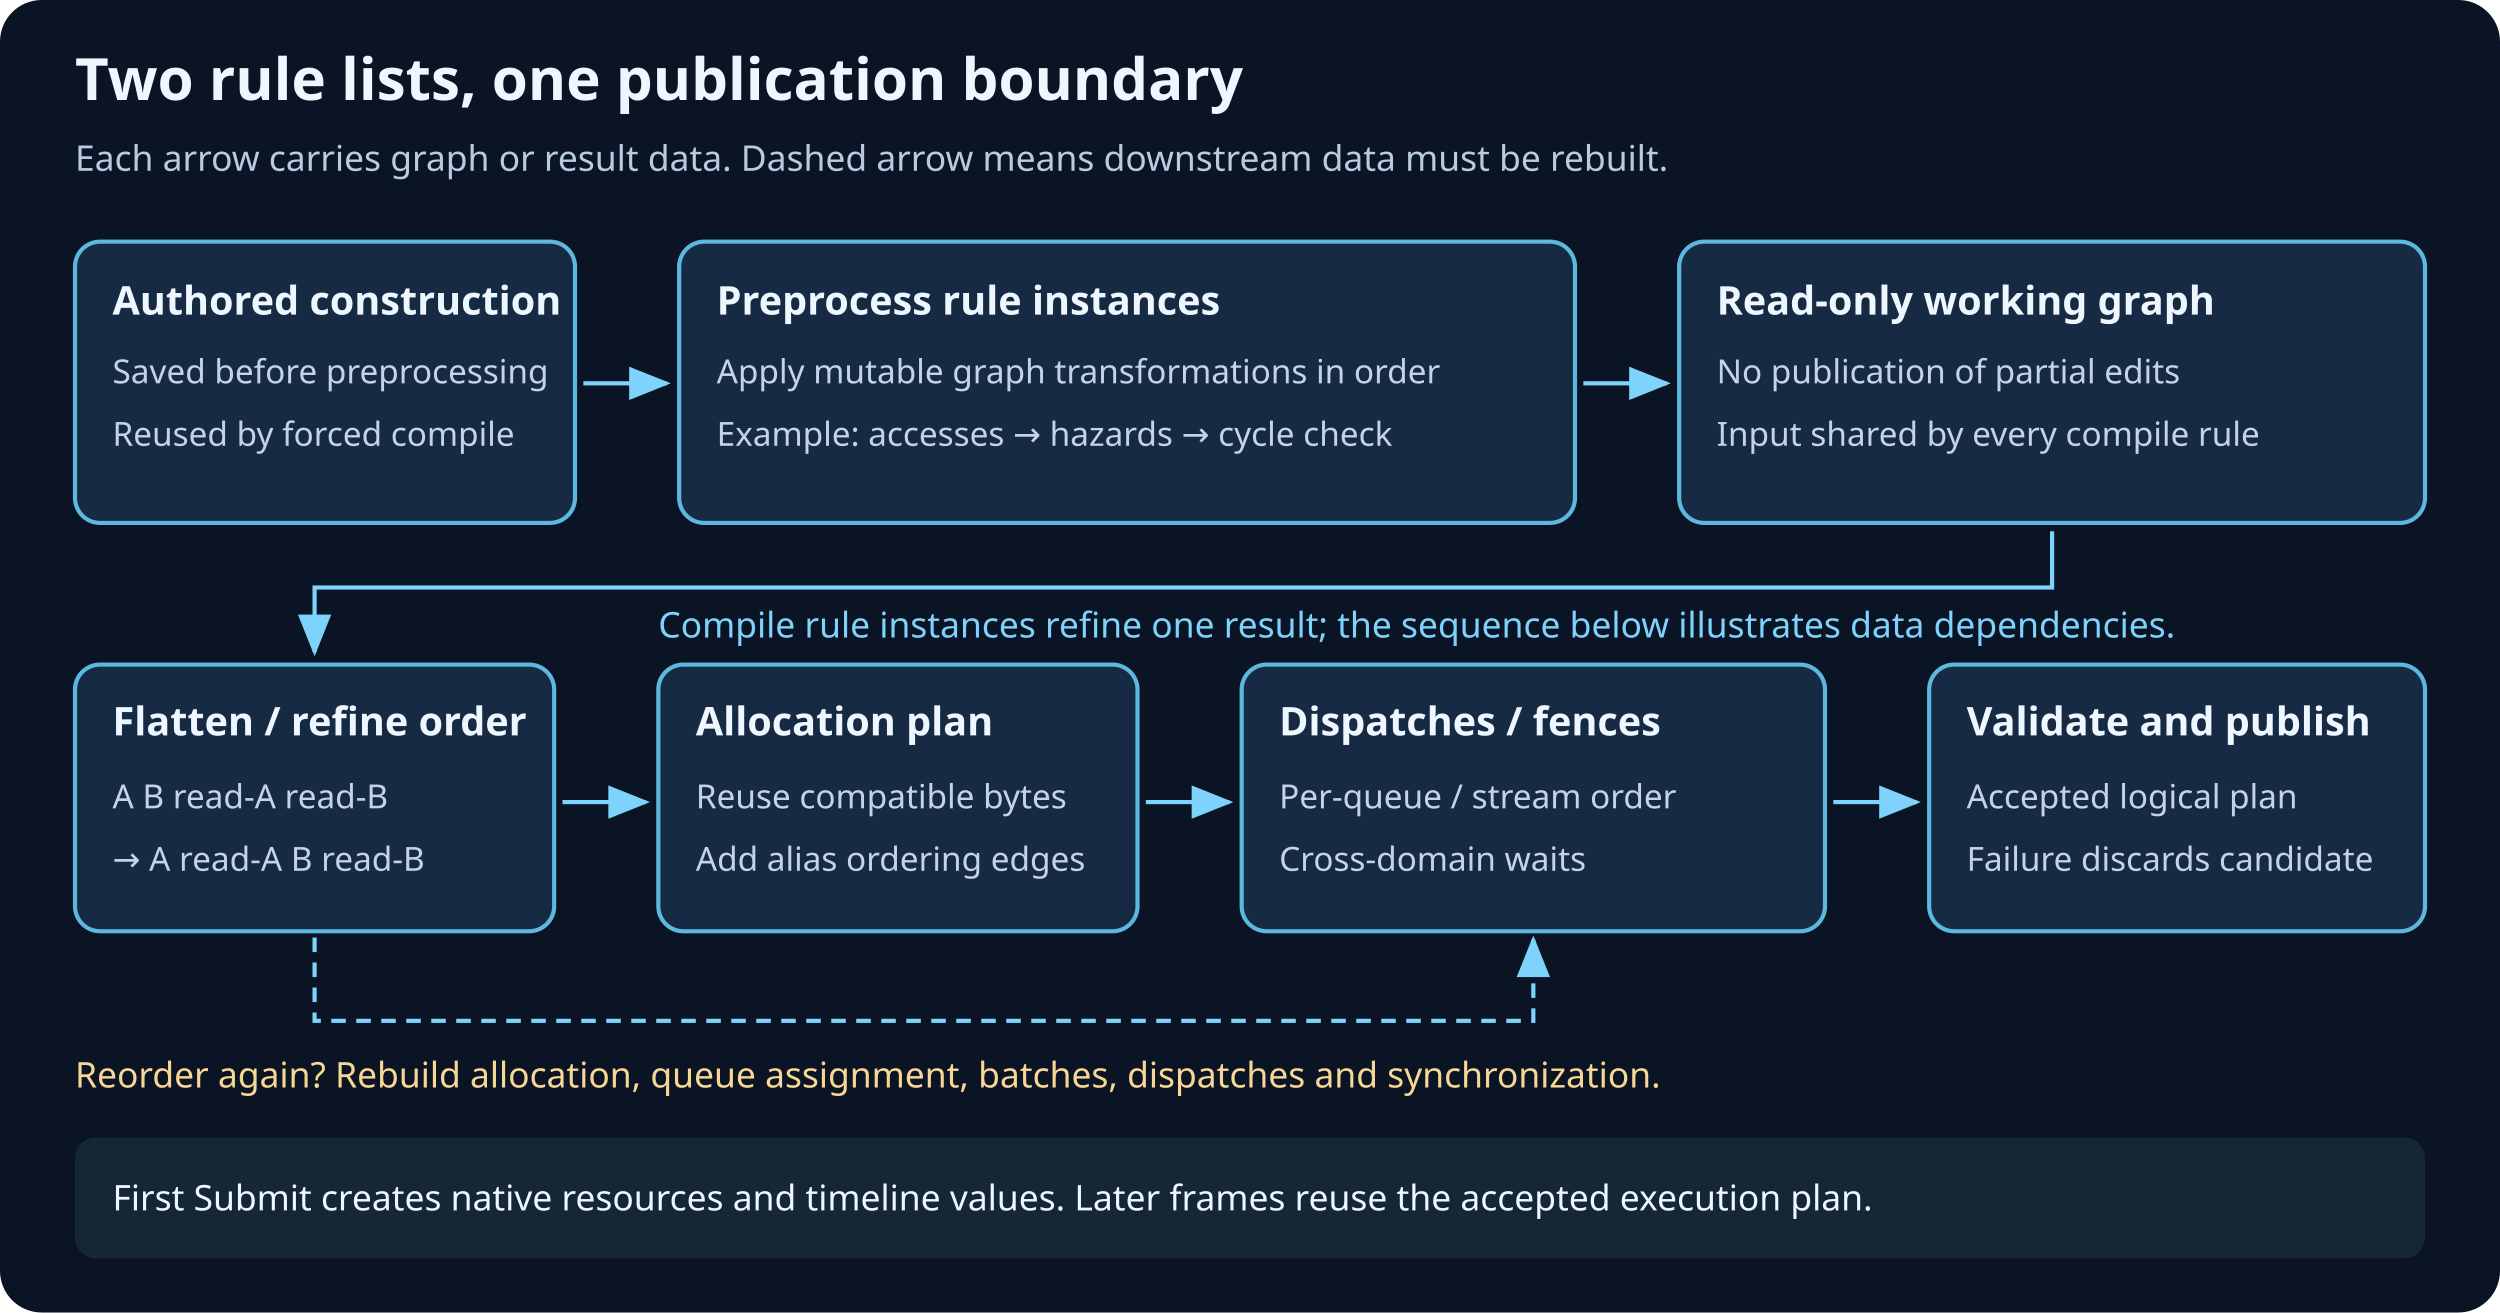
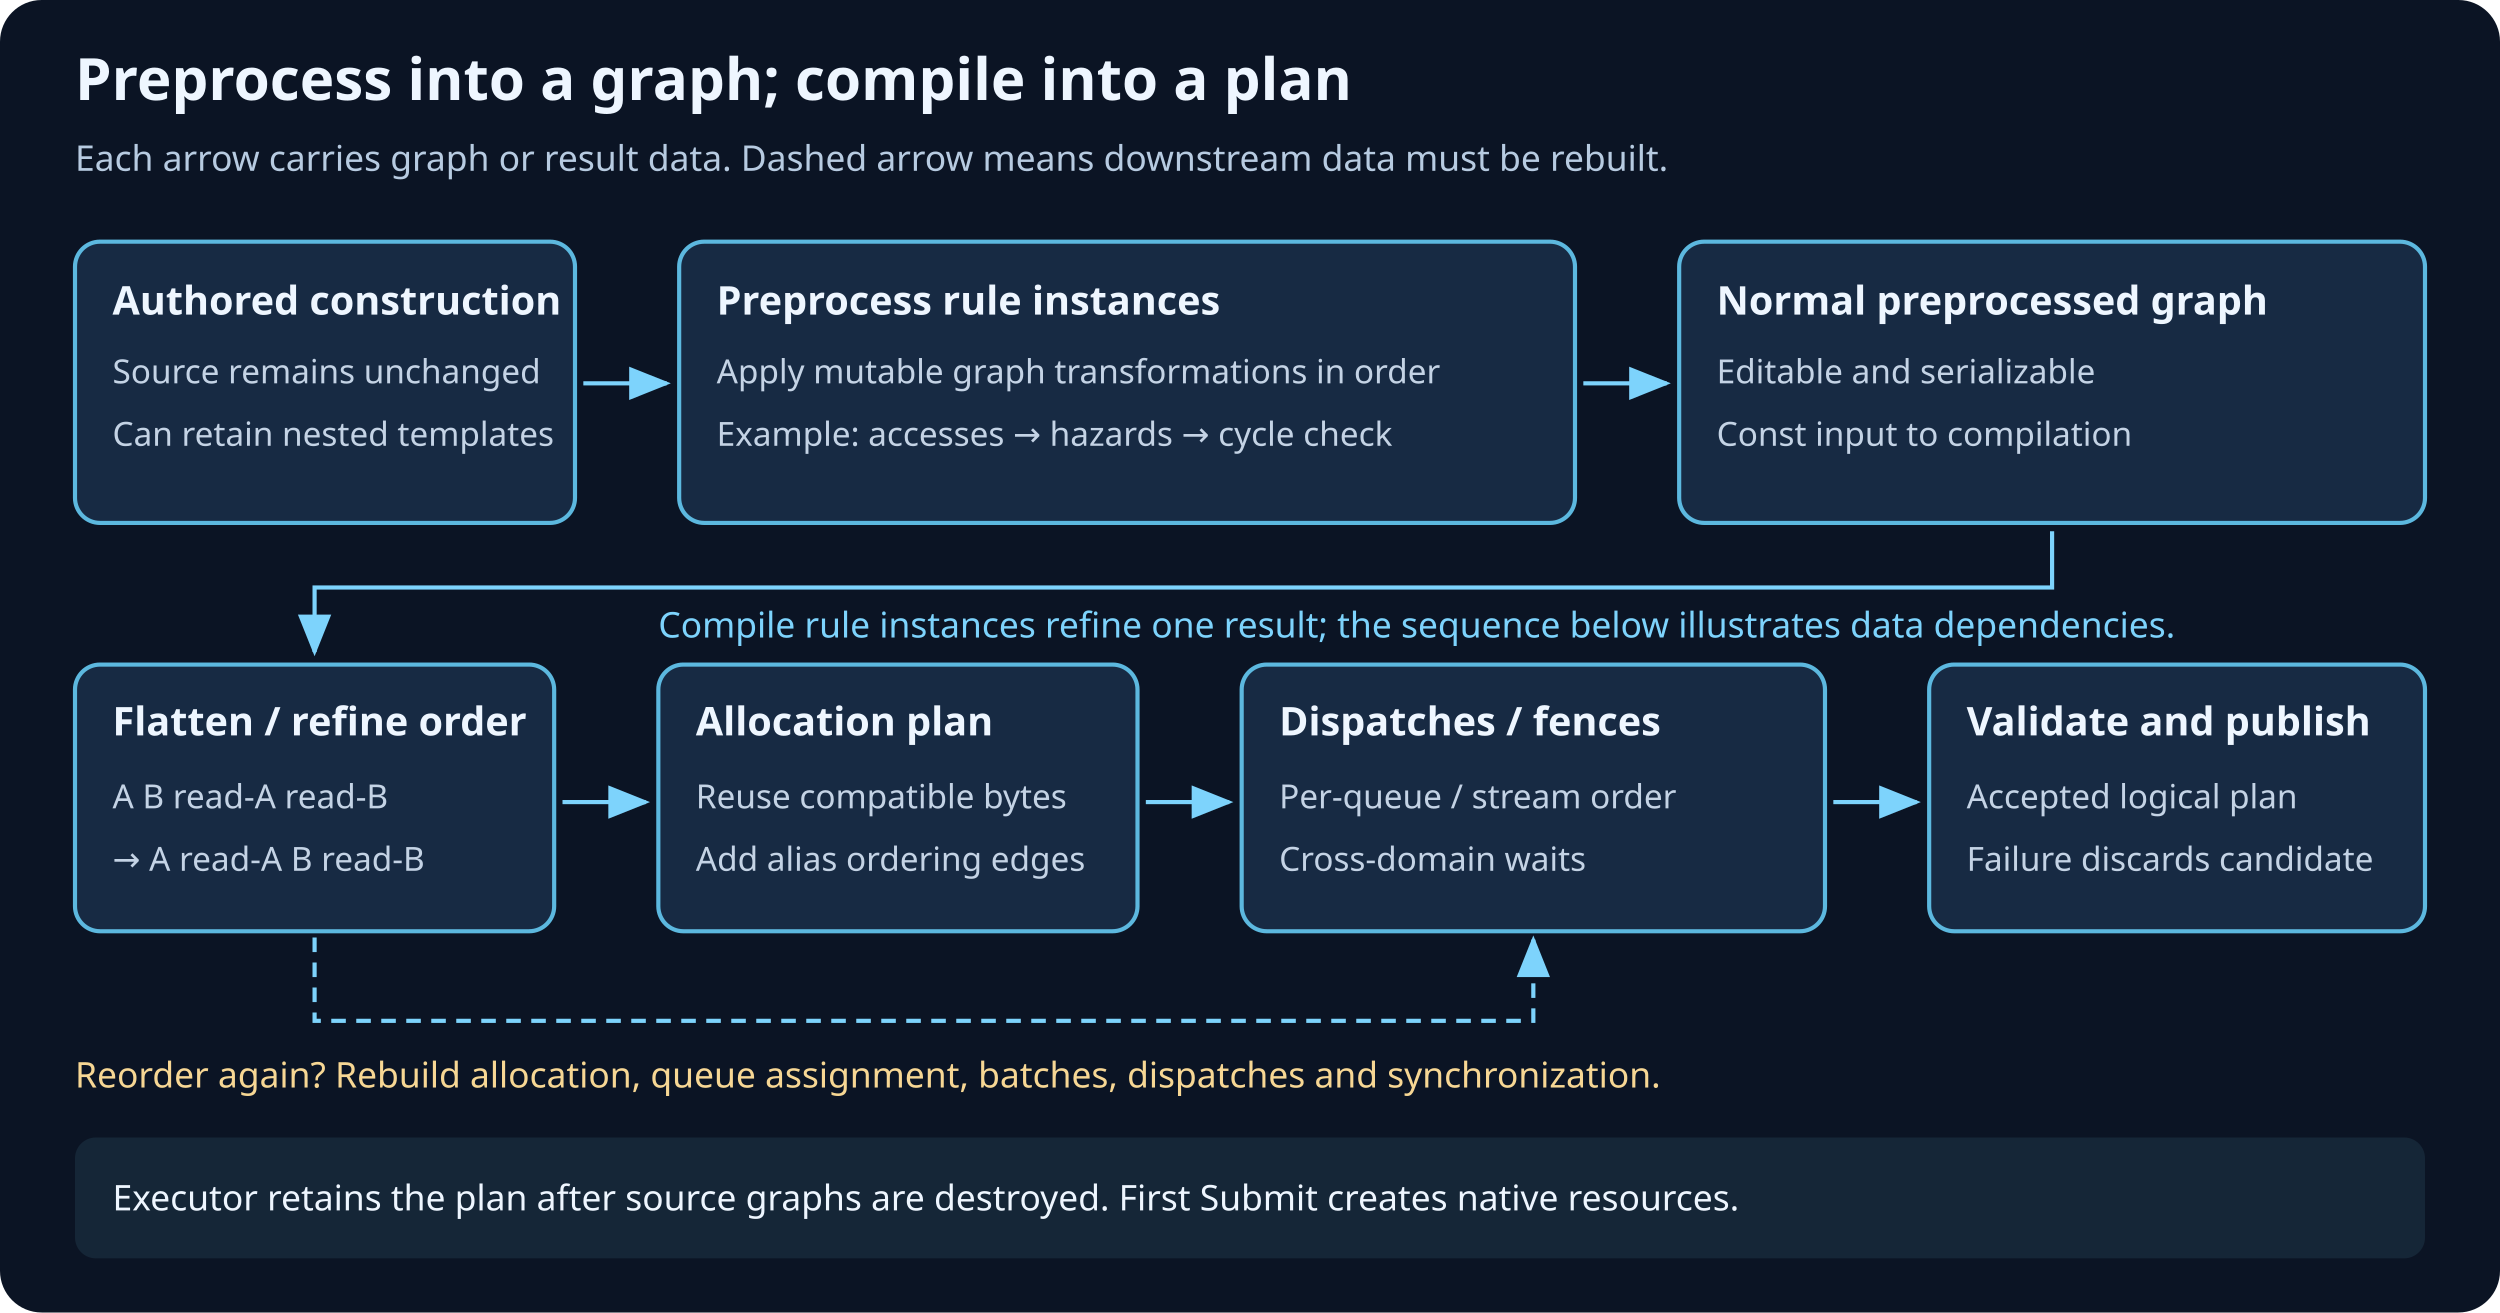
<svg xmlns="http://www.w3.org/2000/svg" width="1200" height="630" viewBox="0 0 1200 630" role="img" aria-labelledby="title desc">
  <defs>
    <marker id="arrow" markerWidth="10" markerHeight="8" refX="9" refY="4" orient="auto">
      <path d="M0 0L10 4L0 8Z" fill="#7dd3fc" />
    </marker>
  </defs>
  <rect width="1200" height="630" rx="20" fill="#0b1424" />
  <g font-family="system-ui,sans-serif" fill="#eef6ff">
-     <text x="36" y="48" font-size="28" font-weight="700">Two rule lists, one publication boundary</text>
+     <text x="36" y="48" font-size="28" font-weight="700">Preprocess into a graph; compile into a plan</text>
    <text x="36" y="82" font-size="17" fill="#b7cbe1">Each arrow carries graph or result data. Dashed arrow means downstream data must be rebuilt.</text>
    <g fill="#172a43" stroke="#5cb8df" stroke-width="2">
      <rect x="36" y="116" width="240" height="135" rx="12" />
      <rect x="326" y="116" width="430" height="135" rx="12" />
      <rect x="806" y="116" width="358" height="135" rx="12" />
      <rect x="36" y="319" width="230" height="128" rx="12" />
      <rect x="316" y="319" width="230" height="128" rx="12" />
      <rect x="596" y="319" width="280" height="128" rx="12" />
      <rect x="926" y="319" width="238" height="128" rx="12" />
    </g>
    <g font-size="19" font-weight="700">
      <text x="54" y="151">Authored construction</text>
      <text x="344" y="151">Preprocess rule instances</text>
-       <text x="824" y="151">Read-only working graph</text>
+       <text x="824" y="151">Normal preprocessed graph</text>
      <text x="54" y="353">Flatten / refine order</text>
      <text x="334" y="353">Allocation plan</text>
      <text x="614" y="353">Dispatches / fences</text>
      <text x="944" y="353">Validate and publish</text>
    </g>
    <g font-size="16" fill="#c4d3e5">
-       <text x="54" y="184">Saved before preprocessing</text>
-       <text x="54" y="214">Reused by forced compile</text>
+       <text x="54" y="184">Source remains unchanged</text>
+       <text x="54" y="214">Can retain nested templates</text>
      <text x="344" y="184">Apply mutable graph transformations in order</text>
      <text x="344" y="214">Example: accesses → hazards → cycle check</text>
-       <text x="824" y="184">No publication of partial edits</text>
-       <text x="824" y="214">Input shared by every compile rule</text>
+       <text x="824" y="184">Editable and serializable</text>
+       <text x="824" y="214">Const input to compilation</text>
      <text x="54" y="388">A B read-A read-B</text>
      <text x="54" y="418">→ A read-A B read-B</text>
      <text x="334" y="388">Reuse compatible bytes</text>
      <text x="334" y="418">Add alias ordering edges</text>
      <text x="614" y="388">Per-queue / stream order</text>
      <text x="614" y="418">Cross-domain waits</text>
      <text x="944" y="388">Accepted logical plan</text>
      <text x="944" y="418">Failure discards candidate</text>
    </g>
    <g fill="none" stroke="#7dd3fc" stroke-width="2" marker-end="url(#arrow)">
      <path d="M280 184H320" />
      <path d="M760 184H800" />
      <path d="M985 255V282H151V313" />
      <path d="M270 385H310" />
      <path d="M550 385H590" />
      <path d="M880 385H920" />
      <path d="M151 450V490H736V451" stroke-dasharray="7 5" />
    </g>
    <text x="316" y="306" font-size="17" fill="#7dd3fc">Compile rule instances refine one result; the sequence below illustrates data dependencies.</text>
    <text x="36" y="522" font-size="17" fill="#f7d794">Reorder again? Rebuild allocation, queue assignment, batches, dispatches and synchronization.</text>
    <rect x="36" y="546" width="1128" height="58" rx="10" fill="#152637" />
-     <text x="54" y="581" font-size="17">First Submit creates native resources and timeline values. Later frames reuse the accepted execution plan.</text>
+     <text x="54" y="581" font-size="17">Executor retains the plan after source graphs are destroyed. First Submit creates native resources.</text>
  </g>
</svg>
